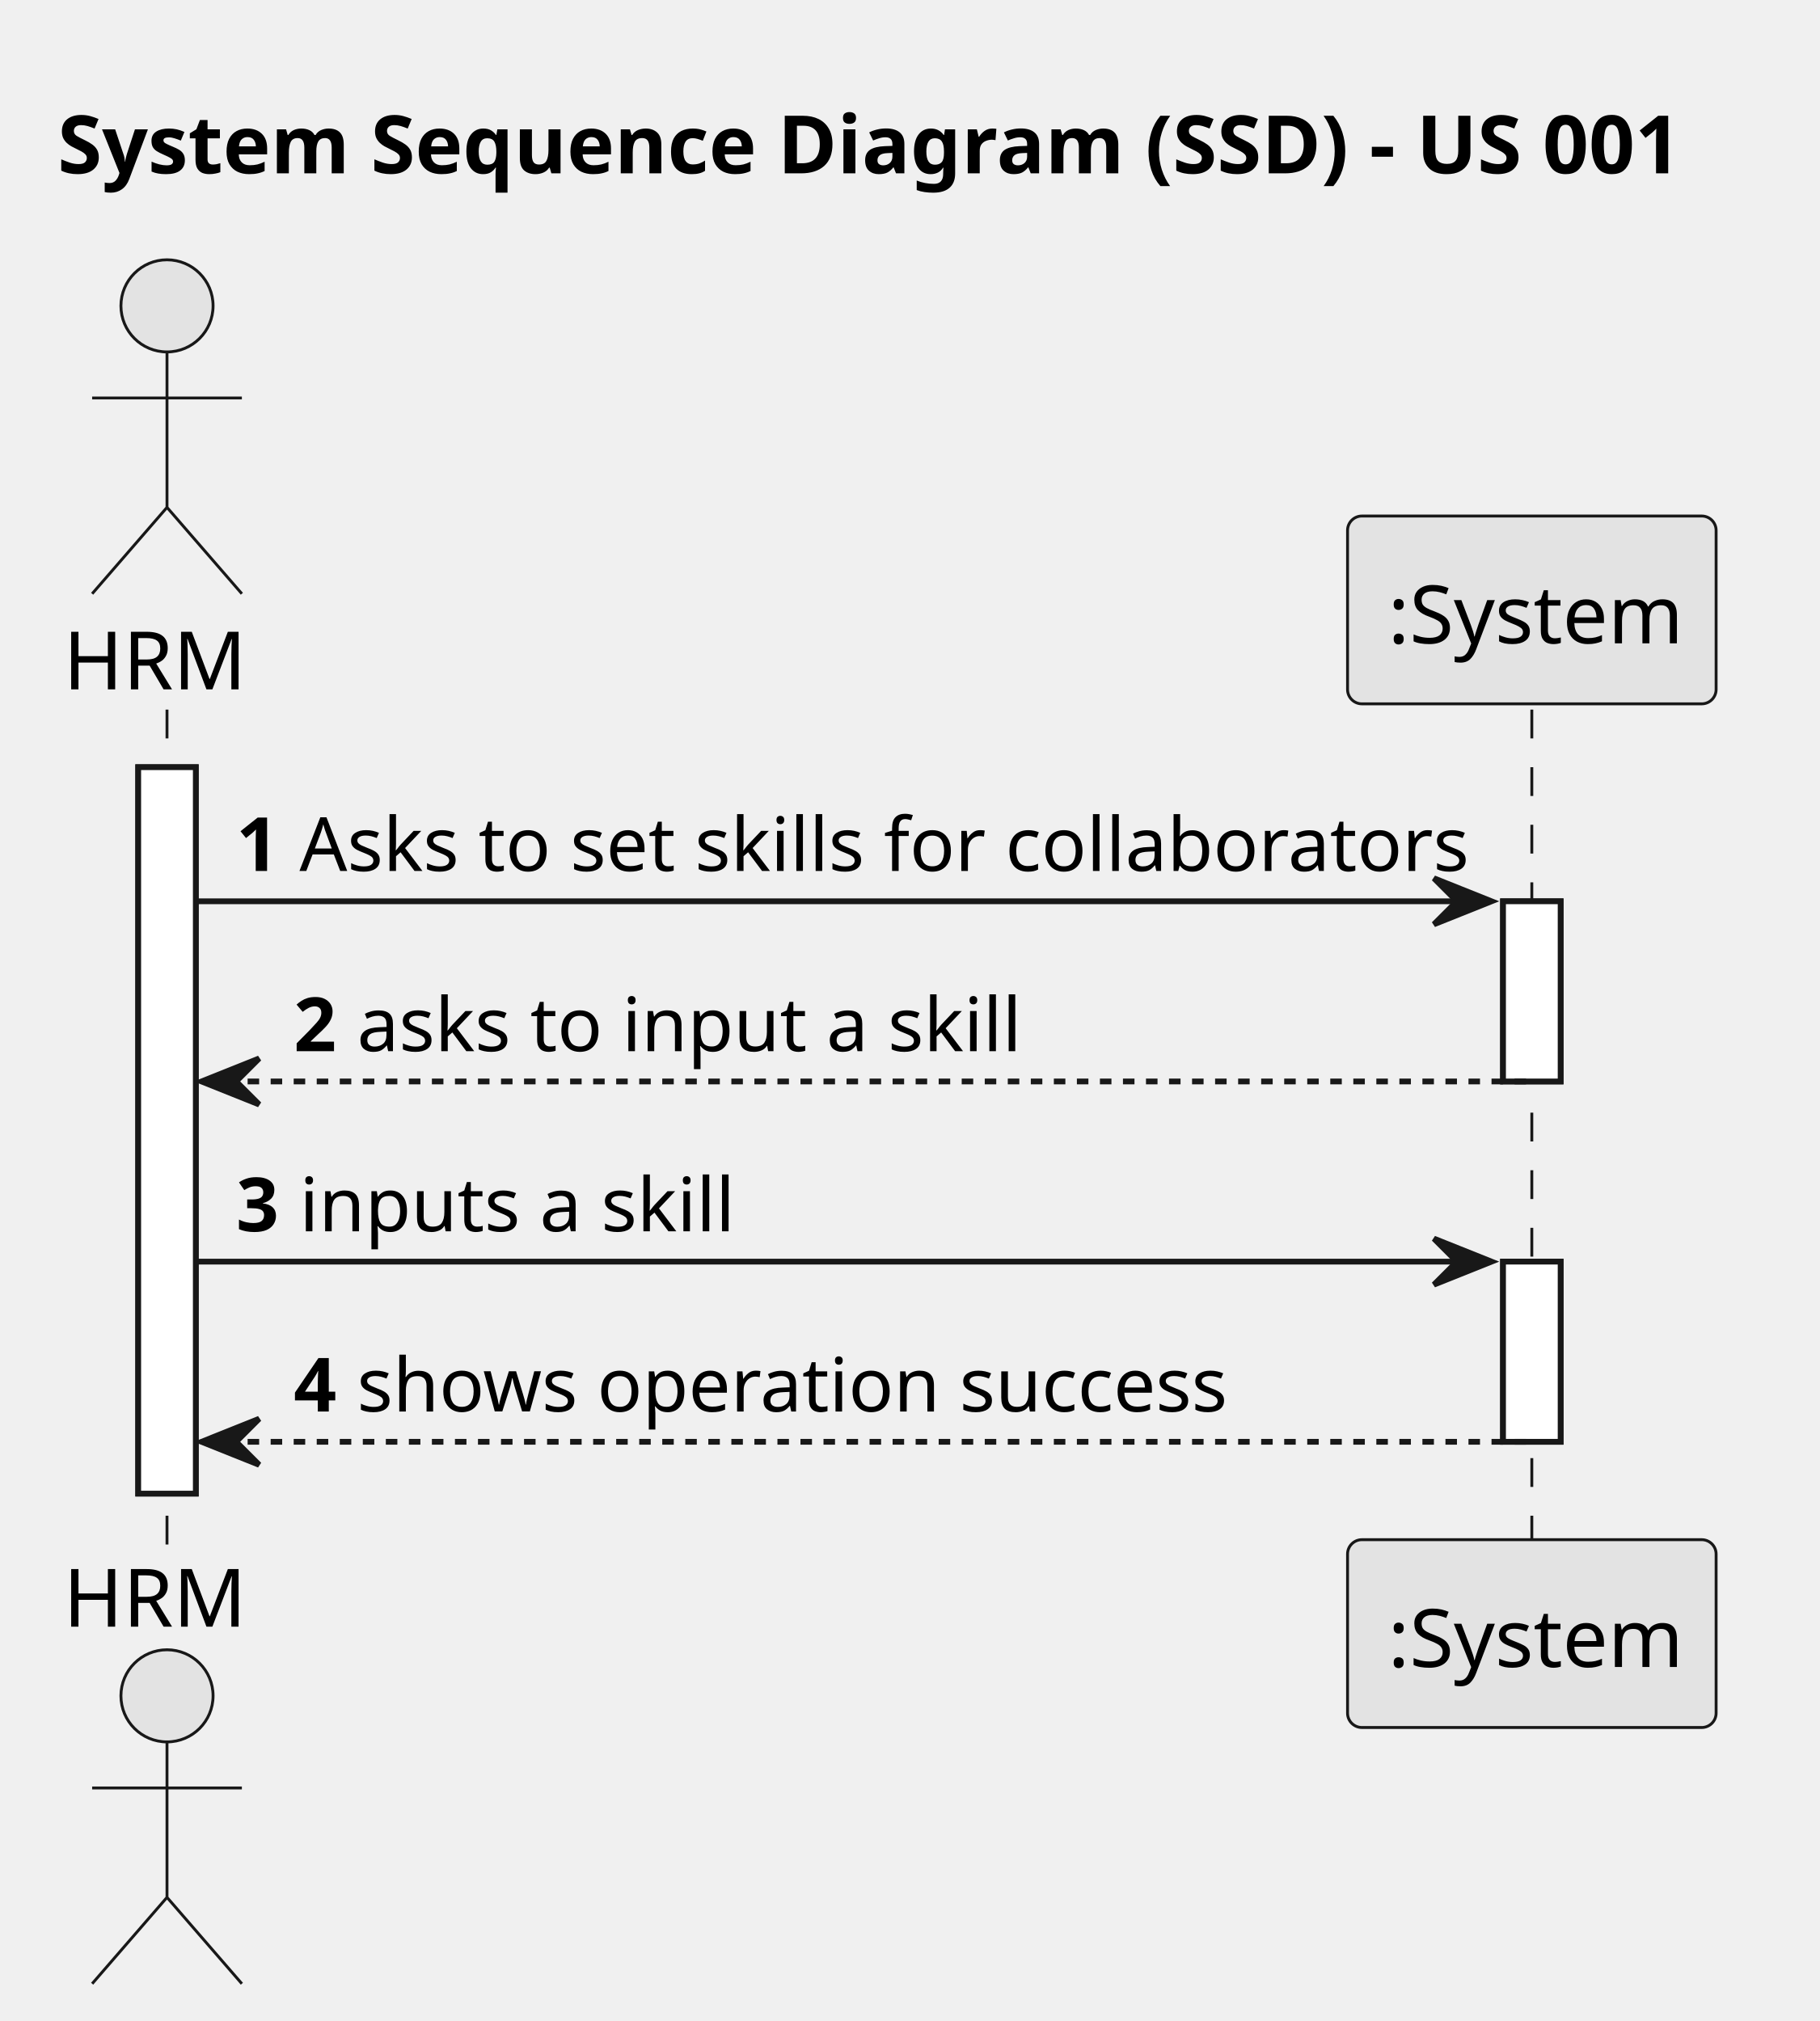
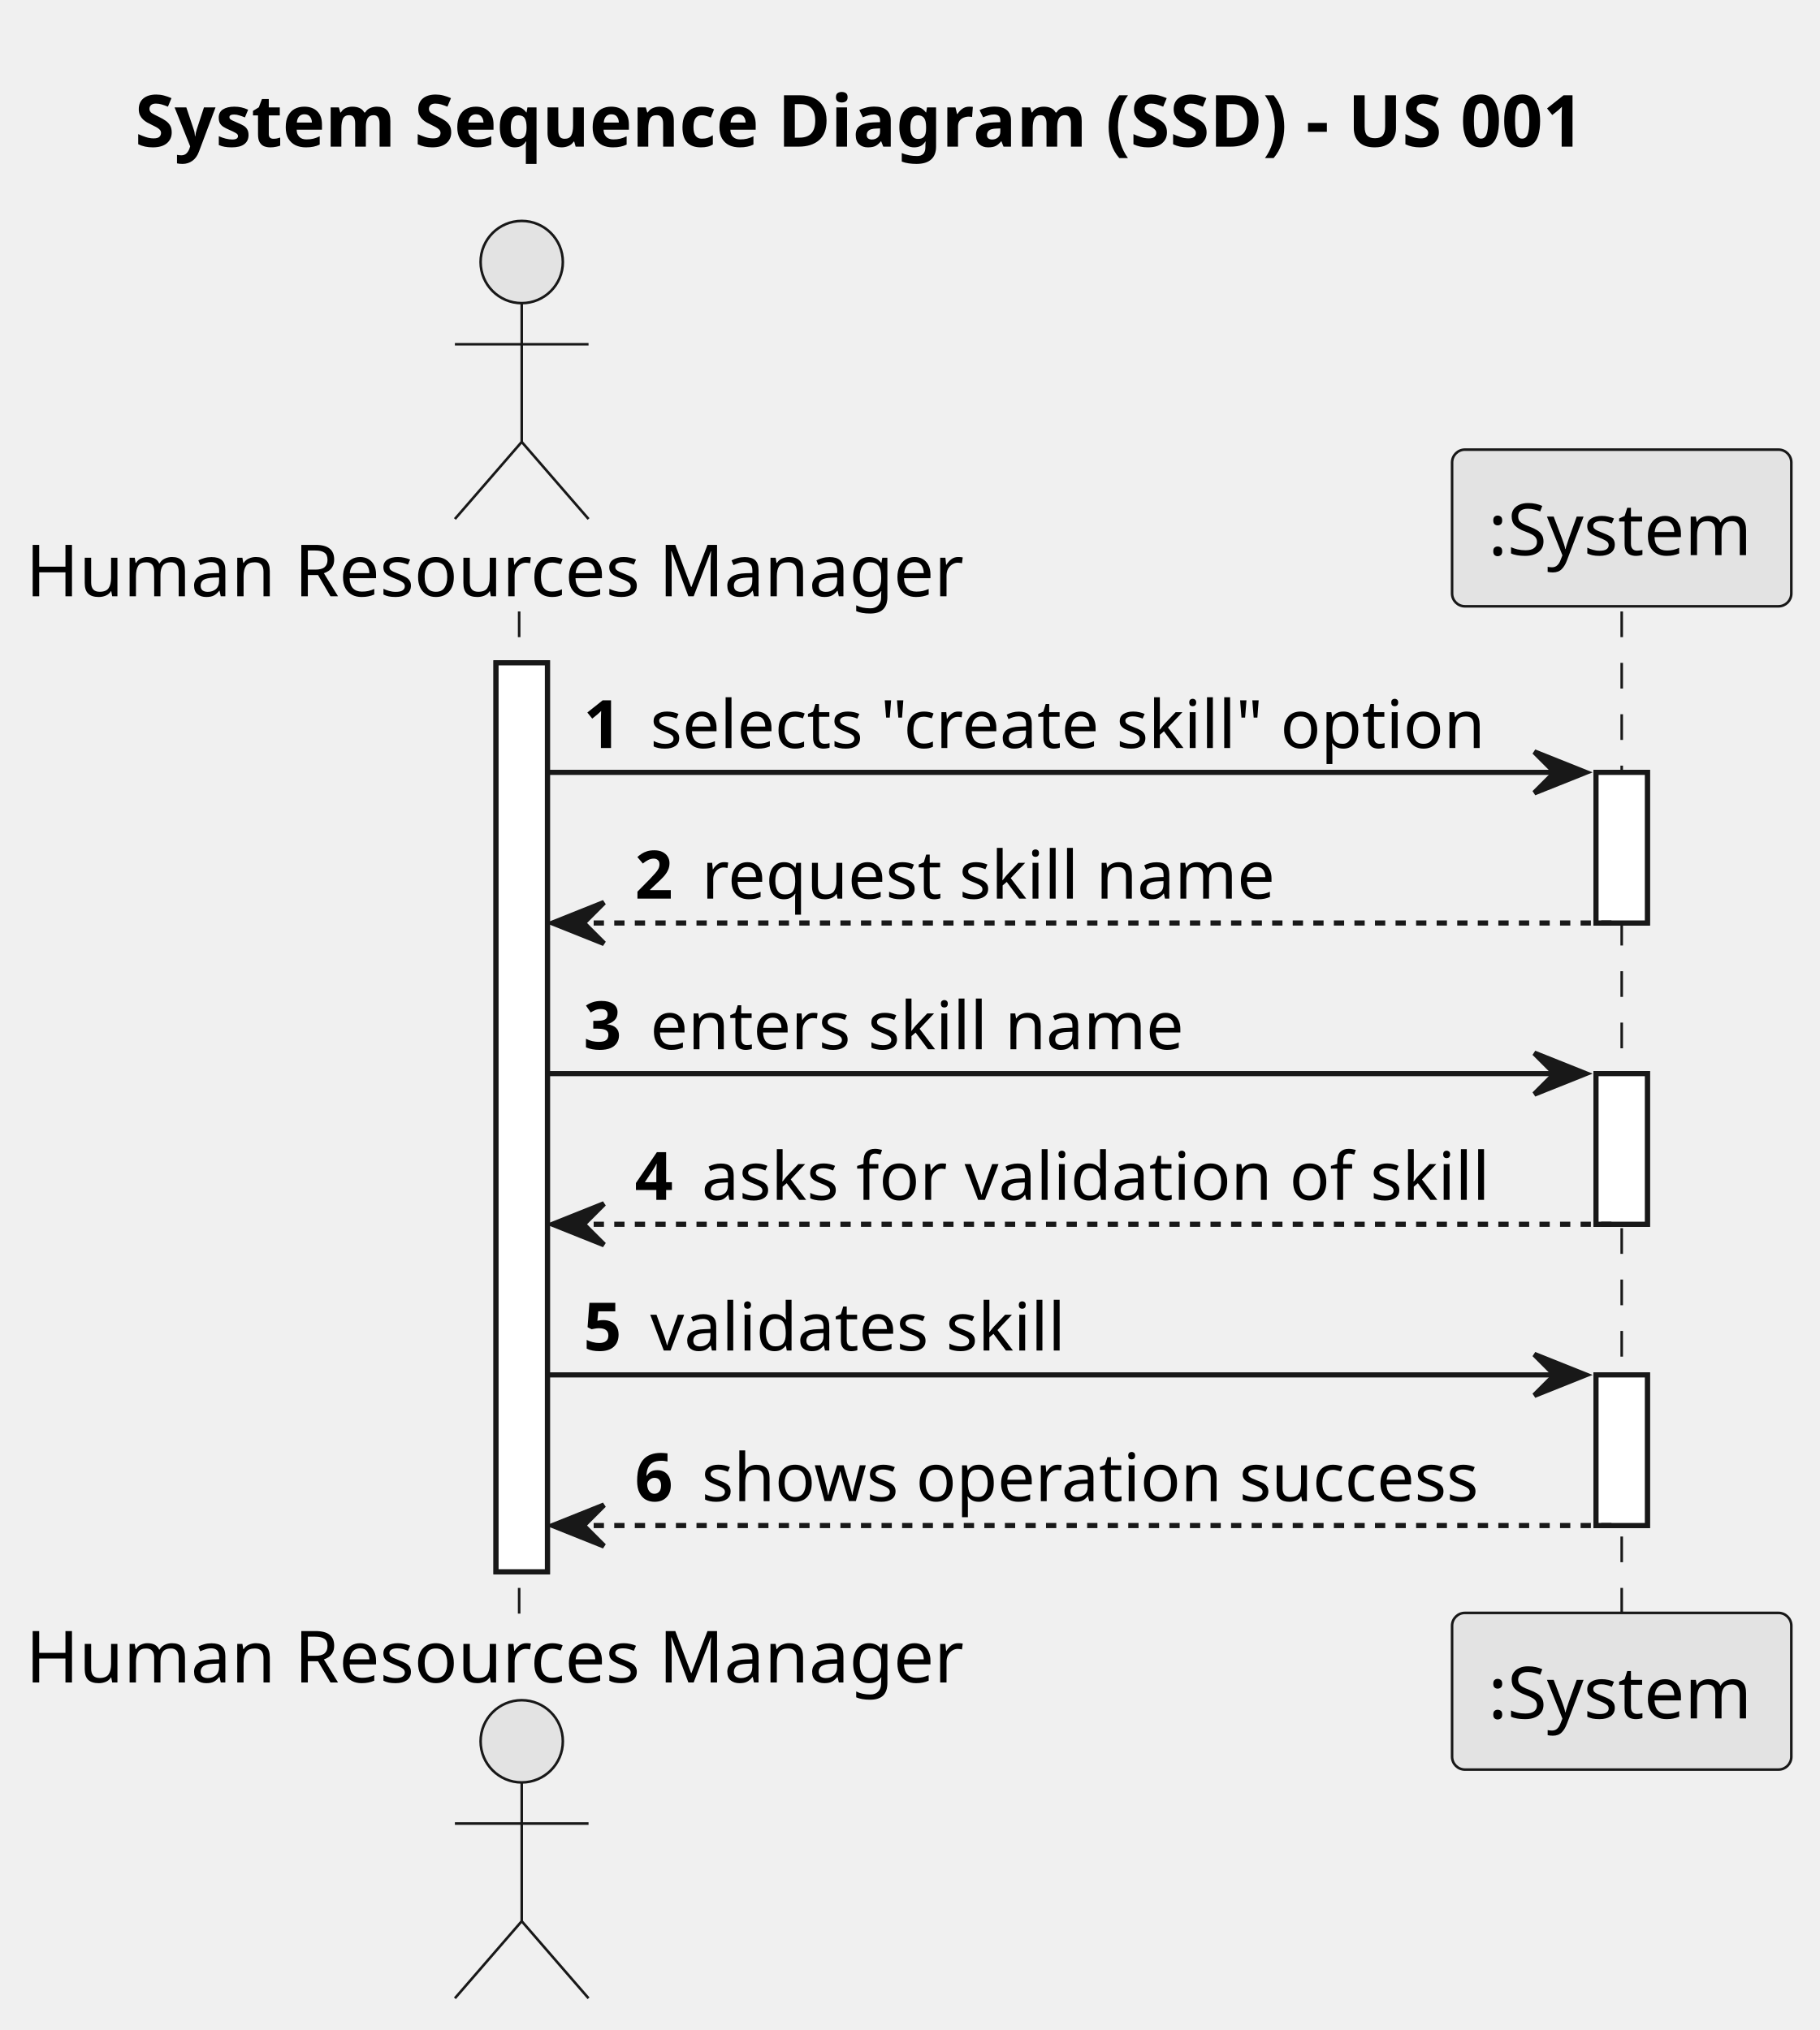
- <svg xmlns="http://www.w3.org/2000/svg" contentStyleType="text/css" height="351px" preserveAspectRatio="none" style="width:316px;height:351px;background:#FFFFFF;" version="1.1" viewBox="0 0 316 351" width="316px" zoomAndPan="magnify">
+ <svg xmlns="http://www.w3.org/2000/svg" contentStyleType="text/css" height="395px" preserveAspectRatio="none" style="width:354px;height:395px;background:#FFFFFF;" version="1.1" viewBox="0 0 354 395" width="354px" zoomAndPan="magnify">
  <defs />
  <g>
-     <text fill="#000000" font-family="sans-serif" font-size="14" font-weight="bold" lengthAdjust="spacing" textLength="288" x="10" y="30.107">System Sequence Diagram (SSD) - US 001</text>
-     <rect fill="#FFFFFF" height="126.164" style="stroke:#181818;stroke-width:1.0;" width="10" x="24" y="133.242" />
-     <rect fill="#FFFFFF" height="31.291" style="stroke:#181818;stroke-width:1.0;" width="10" x="261" y="156.533" />
-     <rect fill="#FFFFFF" height="31.291" style="stroke:#181818;stroke-width:1.0;" width="10" x="261" y="219.115" />
-     <line style="stroke:#181818;stroke-width:0.5;stroke-dasharray:5.0,5.0;" x1="29" x2="29" y1="123.242" y2="268.406" />
-     <line style="stroke:#181818;stroke-width:0.5;stroke-dasharray:5.0,5.0;" x1="266" x2="266" y1="123.242" y2="268.406" />
-     <text fill="#000000" font-family="sans-serif" font-size="14" lengthAdjust="spacing" textLength="30" x="11" y="119.728">HRM</text>
-     <ellipse cx="29" cy="53.121" fill="#E3E3E3" rx="8" ry="8" style="stroke:#181818;stroke-width:0.5;" />
-     <path d="M29,61.121 L29,88.121 M16,69.121 L42,69.121 M29,88.121 L16,103.121 M29,88.121 L42,103.121 " fill="none" style="stroke:#181818;stroke-width:0.5;" />
-     <text fill="#000000" font-family="sans-serif" font-size="14" lengthAdjust="spacing" textLength="30" x="11" y="282.514">HRM</text>
-     <ellipse cx="29" cy="294.527" fill="#E3E3E3" rx="8" ry="8" style="stroke:#181818;stroke-width:0.5;" />
-     <path d="M29,302.527 L29,329.527 M16,310.527 L42,310.527 M29,329.527 L16,344.527 M29,329.527 L42,344.527 " fill="none" style="stroke:#181818;stroke-width:0.5;" />
-     <rect fill="#E3E3E3" height="32.621" rx="2.5" ry="2.5" style="stroke:#181818;stroke-width:0.5;" width="64" x="234" y="89.621" />
-     <text fill="#000000" font-family="sans-serif" font-size="14" lengthAdjust="spacing" textLength="50" x="241" y="111.728">:System</text>
-     <rect fill="#E3E3E3" height="32.621" rx="2.5" ry="2.5" style="stroke:#181818;stroke-width:0.5;" width="64" x="234" y="267.406" />
-     <text fill="#000000" font-family="sans-serif" font-size="14" lengthAdjust="spacing" textLength="50" x="241" y="289.514">:System</text>
-     <rect fill="#FFFFFF" height="126.164" style="stroke:#181818;stroke-width:1.0;" width="10" x="24" y="133.242" />
-     <rect fill="#FFFFFF" height="31.291" style="stroke:#181818;stroke-width:1.0;" width="10" x="261" y="156.533" />
-     <rect fill="#FFFFFF" height="31.291" style="stroke:#181818;stroke-width:1.0;" width="10" x="261" y="219.115" />
-     <polygon fill="#181818" points="249,152.533,259,156.533,249,160.533,253,156.533" style="stroke:#181818;stroke-width:1.0;" />
-     <line style="stroke:#181818;stroke-width:1.0;" x1="34" x2="255" y1="156.533" y2="156.533" />
-     <text fill="#000000" font-family="sans-serif" font-size="13" font-weight="bold" lengthAdjust="spacing" textLength="7" x="41" y="151.27">1</text>
-     <text fill="#000000" font-family="sans-serif" font-size="13" lengthAdjust="spacing" textLength="197" x="52" y="151.27">Asks to set skills for collaborators</text>
-     <polygon fill="#181818" points="45,183.824,35,187.824,45,191.824,41,187.824" style="stroke:#181818;stroke-width:1.0;" />
-     <line style="stroke:#181818;stroke-width:1.0;stroke-dasharray:2.0,2.0;" x1="39" x2="265" y1="187.824" y2="187.824" />
-     <text fill="#000000" font-family="sans-serif" font-size="13" font-weight="bold" lengthAdjust="spacing" textLength="7" x="51" y="182.561">2</text>
-     <text fill="#000000" font-family="sans-serif" font-size="13" lengthAdjust="spacing" textLength="113" x="62" y="182.561">asks to input a skill</text>
-     <polygon fill="#181818" points="249,215.115,259,219.115,249,223.115,253,219.115" style="stroke:#181818;stroke-width:1.0;" />
-     <line style="stroke:#181818;stroke-width:1.0;" x1="34" x2="255" y1="219.115" y2="219.115" />
-     <text fill="#000000" font-family="sans-serif" font-size="13" font-weight="bold" lengthAdjust="spacing" textLength="7" x="41" y="213.852">3</text>
-     <text fill="#000000" font-family="sans-serif" font-size="13" lengthAdjust="spacing" textLength="73" x="52" y="213.852">inputs a skill</text>
-     <polygon fill="#181818" points="45,246.406,35,250.406,45,254.406,41,250.406" style="stroke:#181818;stroke-width:1.0;" />
-     <line style="stroke:#181818;stroke-width:1.0;stroke-dasharray:2.0,2.0;" x1="39" x2="265" y1="250.406" y2="250.406" />
-     <text fill="#000000" font-family="sans-serif" font-size="13" font-weight="bold" lengthAdjust="spacing" textLength="7" x="51" y="245.144">4</text>
-     <text fill="#000000" font-family="sans-serif" font-size="13" lengthAdjust="spacing" textLength="147" x="62" y="245.144">shows operation success</text>
+     <text fill="#000000" font-family="sans-serif" font-size="14" font-weight="bold" lengthAdjust="spacing" textLength="300" x="26.25" y="28.535">System Sequence Diagram (SSD) - US 001</text>
+     <rect fill="#FFFFFF" height="176.863" style="stroke:#181818;stroke-width:1.0;" width="10" x="96.5" y="128.977" />
+     <rect fill="#FFFFFF" height="29.311" style="stroke:#181818;stroke-width:1.0;" width="10" x="310.5" y="150.287" />
+     <rect fill="#FFFFFF" height="29.311" style="stroke:#181818;stroke-width:1.0;" width="10" x="310.5" y="208.908" />
+     <rect fill="#FFFFFF" height="29.311" style="stroke:#181818;stroke-width:1.0;" width="10" x="310.5" y="267.529" />
+     <line style="stroke:#181818;stroke-width:0.5;stroke-dasharray:5.0,5.0;" x1="101" x2="101" y1="118.977" y2="314.84" />
+     <line style="stroke:#181818;stroke-width:0.5;stroke-dasharray:5.0,5.0;" x1="315.5" x2="315.5" y1="118.977" y2="314.84" />
+     <text fill="#000000" font-family="sans-serif" font-size="14" lengthAdjust="spacing" textLength="187" x="5" y="116.023">Human Resources Manager</text>
+     <ellipse cx="101.5" cy="50.988" fill="#E3E3E3" rx="8" ry="8" style="stroke:#181818;stroke-width:0.5;" />
+     <path d="M101.5,58.988 L101.5,85.988 M88.5,66.988 L114.5,66.988 M101.5,85.988 L88.5,100.988 M101.5,85.988 L114.5,100.988 " fill="none" style="stroke:#181818;stroke-width:0.5;" />
+     <text fill="#000000" font-family="sans-serif" font-size="14" lengthAdjust="spacing" textLength="187" x="5" y="327.375">Human Resources Manager</text>
+     <ellipse cx="101.5" cy="338.828" fill="#E3E3E3" rx="8" ry="8" style="stroke:#181818;stroke-width:0.5;" />
+     <path d="M101.5,346.828 L101.5,373.828 M88.5,354.828 L114.5,354.828 M101.5,373.828 L88.5,388.828 M101.5,373.828 L114.5,388.828 " fill="none" style="stroke:#181818;stroke-width:0.5;" />
+     <rect fill="#E3E3E3" height="30.488" rx="2.5" ry="2.5" style="stroke:#181818;stroke-width:0.5;" width="66" x="282.5" y="87.488" />
+     <text fill="#000000" font-family="sans-serif" font-size="14" lengthAdjust="spacing" textLength="52" x="289.5" y="108.023">:System</text>
+     <rect fill="#E3E3E3" height="30.488" rx="2.5" ry="2.5" style="stroke:#181818;stroke-width:0.5;" width="66" x="282.5" y="313.84" />
+     <text fill="#000000" font-family="sans-serif" font-size="14" lengthAdjust="spacing" textLength="52" x="289.5" y="334.375">:System</text>
+     <rect fill="#FFFFFF" height="176.863" style="stroke:#181818;stroke-width:1.0;" width="10" x="96.5" y="128.977" />
+     <rect fill="#FFFFFF" height="29.311" style="stroke:#181818;stroke-width:1.0;" width="10" x="310.5" y="150.287" />
+     <rect fill="#FFFFFF" height="29.311" style="stroke:#181818;stroke-width:1.0;" width="10" x="310.5" y="208.908" />
+     <rect fill="#FFFFFF" height="29.311" style="stroke:#181818;stroke-width:1.0;" width="10" x="310.5" y="267.529" />
+     <polygon fill="#181818" points="298.5,146.287,308.5,150.287,298.5,154.287,302.5,150.287" style="stroke:#181818;stroke-width:1.0;" />
+     <line style="stroke:#181818;stroke-width:1.0;" x1="106.5" x2="304.5" y1="150.287" y2="150.287" />
+     <text fill="#000000" font-family="sans-serif" font-size="13" font-weight="bold" lengthAdjust="spacing" textLength="9" x="113.5" y="145.545">1</text>
+     <text fill="#000000" font-family="sans-serif" font-size="13" lengthAdjust="spacing" textLength="172" x="126.5" y="145.545">selects "create skill" option</text>
+     <polygon fill="#181818" points="117.5,175.598,107.5,179.598,117.5,183.598,113.5,179.598" style="stroke:#181818;stroke-width:1.0;" />
+     <line style="stroke:#181818;stroke-width:1.0;stroke-dasharray:2.0,2.0;" x1="111.5" x2="314.5" y1="179.598" y2="179.598" />
+     <text fill="#000000" font-family="sans-serif" font-size="13" font-weight="bold" lengthAdjust="spacing" textLength="9" x="123.5" y="174.856">2</text>
+     <text fill="#000000" font-family="sans-serif" font-size="13" lengthAdjust="spacing" textLength="116" x="136.5" y="174.856">request skill name</text>
+     <polygon fill="#181818" points="298.5,204.908,308.5,208.908,298.5,212.908,302.5,208.908" style="stroke:#181818;stroke-width:1.0;" />
+     <line style="stroke:#181818;stroke-width:1.0;" x1="106.5" x2="304.5" y1="208.908" y2="208.908" />
+     <text fill="#000000" font-family="sans-serif" font-size="13" font-weight="bold" lengthAdjust="spacing" textLength="9" x="113.5" y="204.166">3</text>
+     <text fill="#000000" font-family="sans-serif" font-size="13" lengthAdjust="spacing" textLength="108" x="126.5" y="204.166">enters skill name</text>
+     <polygon fill="#181818" points="117.5,234.219,107.5,238.219,117.5,242.219,113.5,238.219" style="stroke:#181818;stroke-width:1.0;" />
+     <line style="stroke:#181818;stroke-width:1.0;stroke-dasharray:2.0,2.0;" x1="111.5" x2="314.5" y1="238.219" y2="238.219" />
+     <text fill="#000000" font-family="sans-serif" font-size="13" font-weight="bold" lengthAdjust="spacing" textLength="9" x="123.5" y="233.477">4</text>
+     <text fill="#000000" font-family="sans-serif" font-size="13" lengthAdjust="spacing" textLength="165" x="136.5" y="233.477">asks for validation of skill</text>
+     <polygon fill="#181818" points="298.5,263.529,308.5,267.529,298.5,271.529,302.5,267.529" style="stroke:#181818;stroke-width:1.0;" />
+     <line style="stroke:#181818;stroke-width:1.0;" x1="106.5" x2="304.5" y1="267.529" y2="267.529" />
+     <text fill="#000000" font-family="sans-serif" font-size="13" font-weight="bold" lengthAdjust="spacing" textLength="9" x="113.5" y="262.787">5</text>
+     <text fill="#000000" font-family="sans-serif" font-size="13" lengthAdjust="spacing" textLength="87" x="126.5" y="262.787">validates skill</text>
+     <polygon fill="#181818" points="117.5,292.84,107.5,296.84,117.5,300.84,113.5,296.84" style="stroke:#181818;stroke-width:1.0;" />
+     <line style="stroke:#181818;stroke-width:1.0;stroke-dasharray:2.0,2.0;" x1="111.5" x2="314.5" y1="296.84" y2="296.84" />
+     <text fill="#000000" font-family="sans-serif" font-size="13" font-weight="bold" lengthAdjust="spacing" textLength="9" x="123.5" y="292.098">6</text>
+     <text fill="#000000" font-family="sans-serif" font-size="13" lengthAdjust="spacing" textLength="158" x="136.5" y="292.098">shows operation success</text>
  </g>
</svg>
